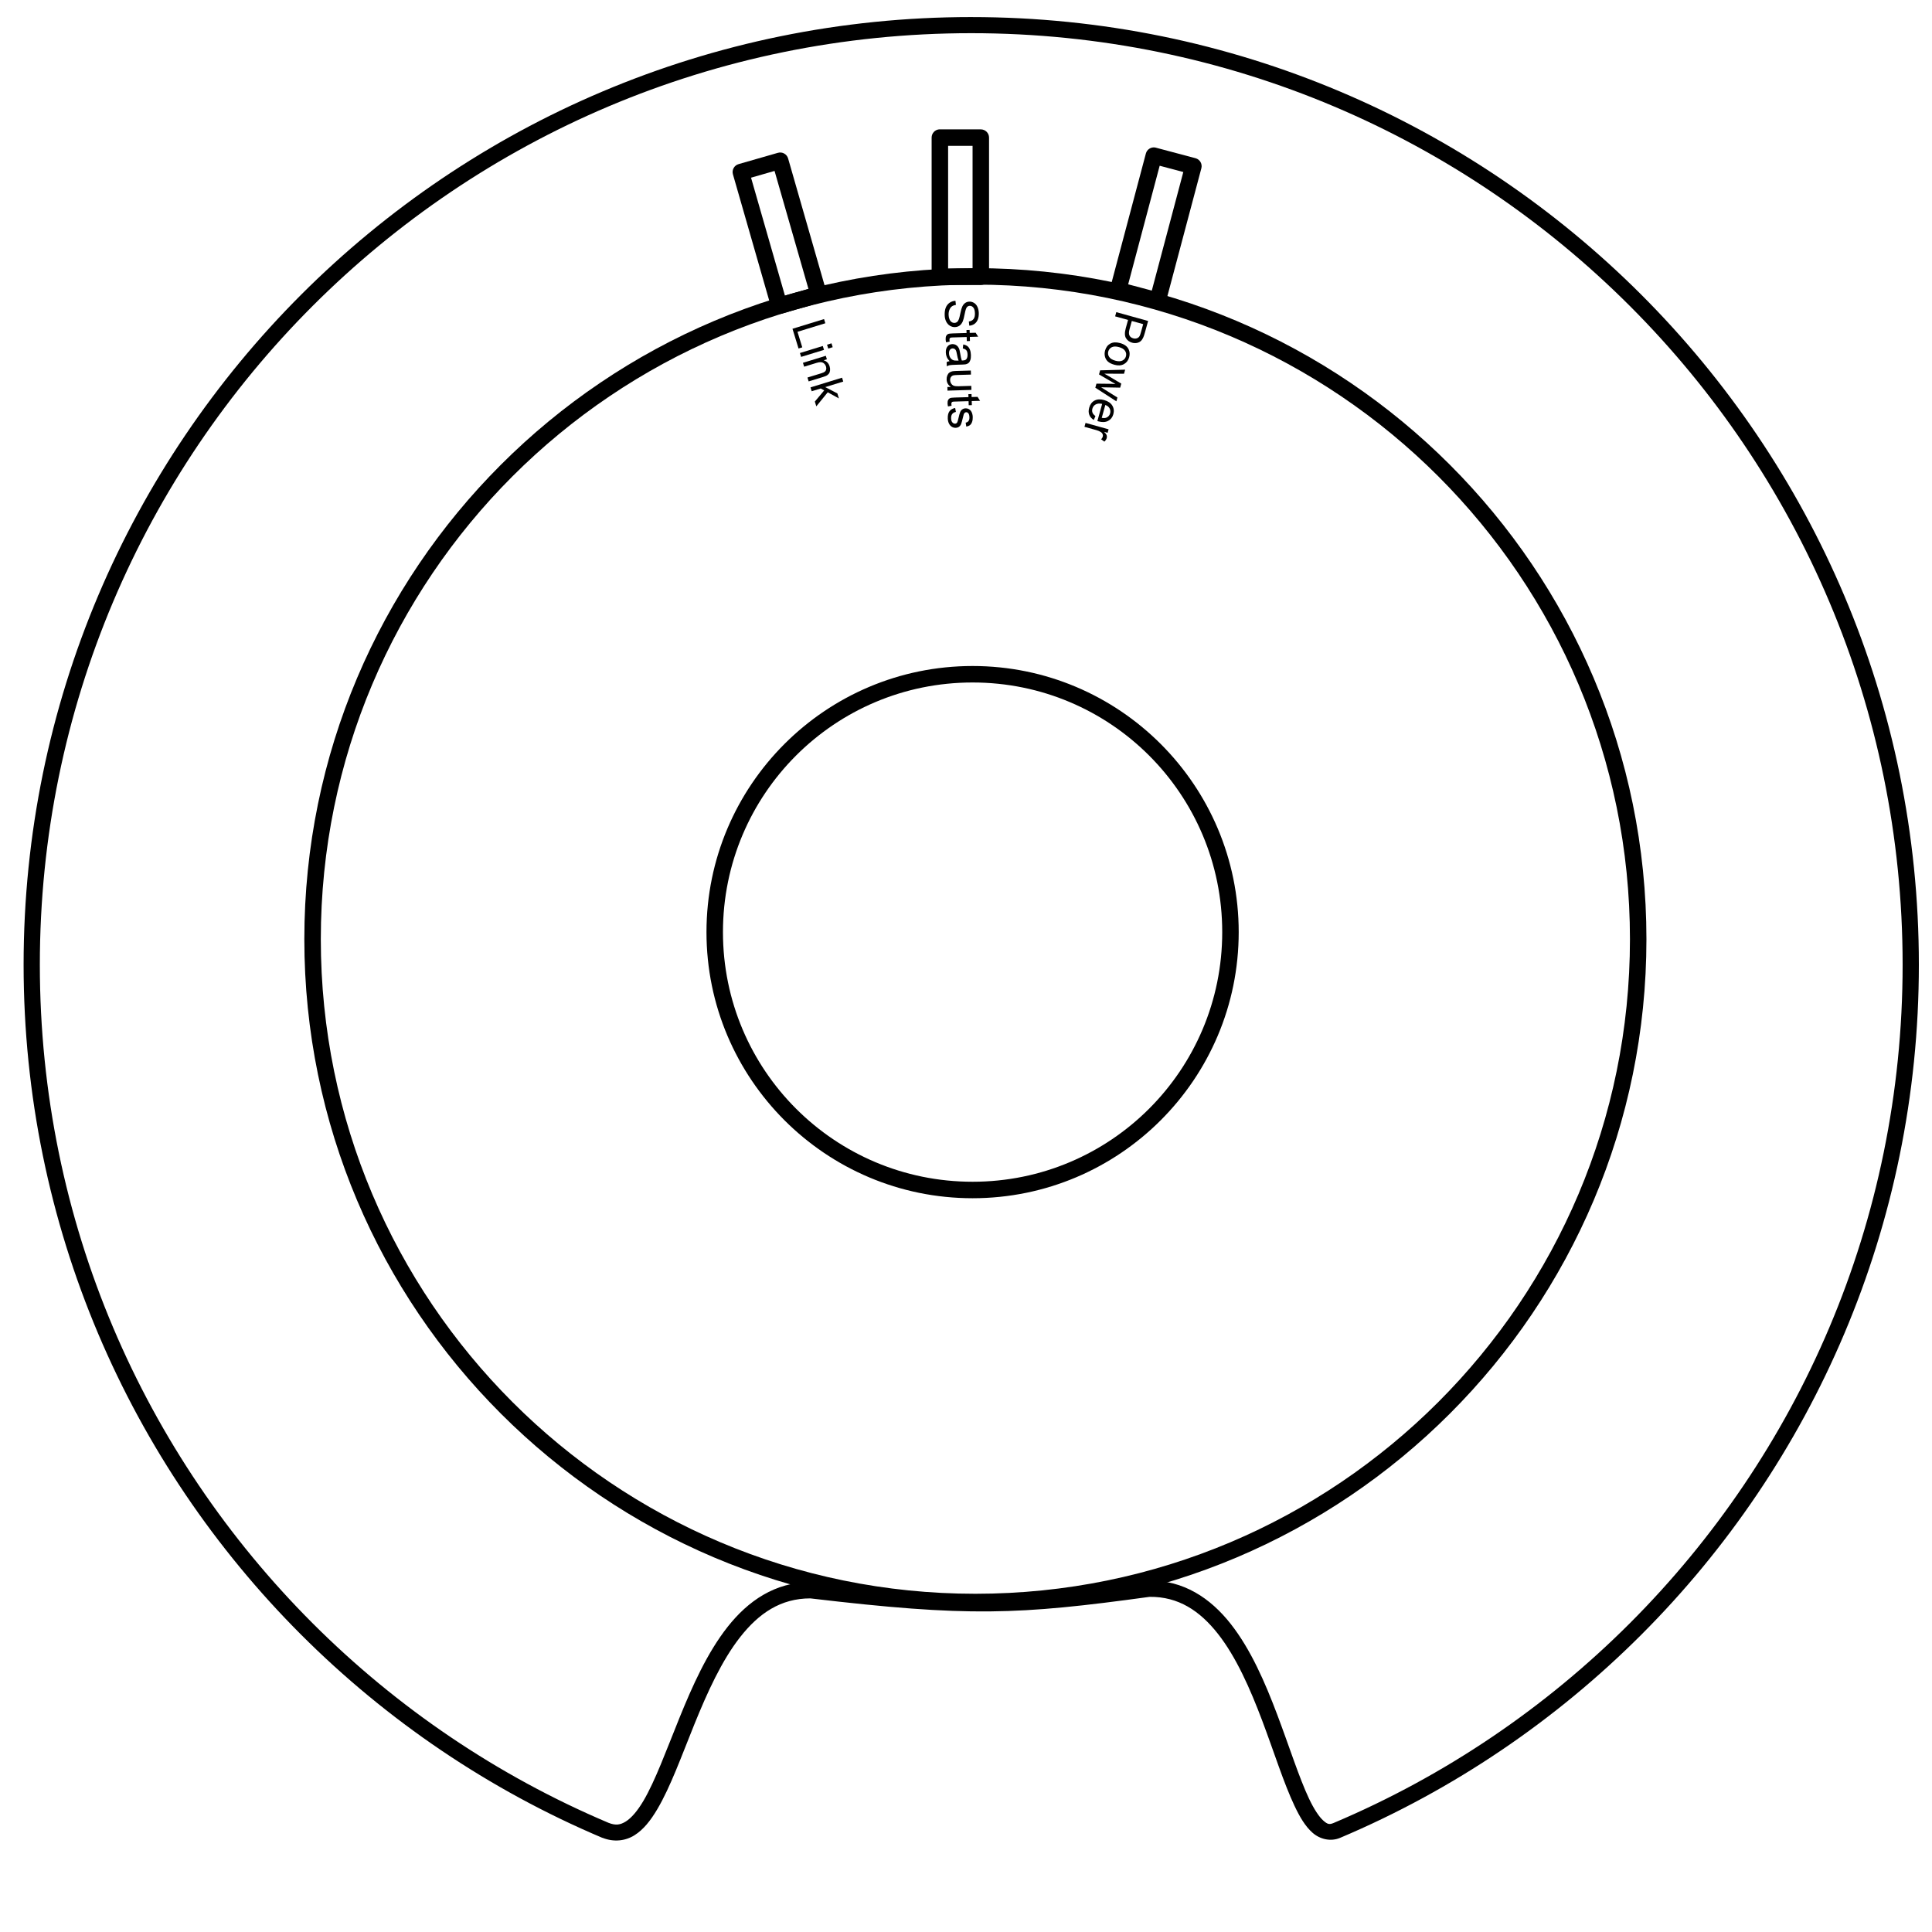
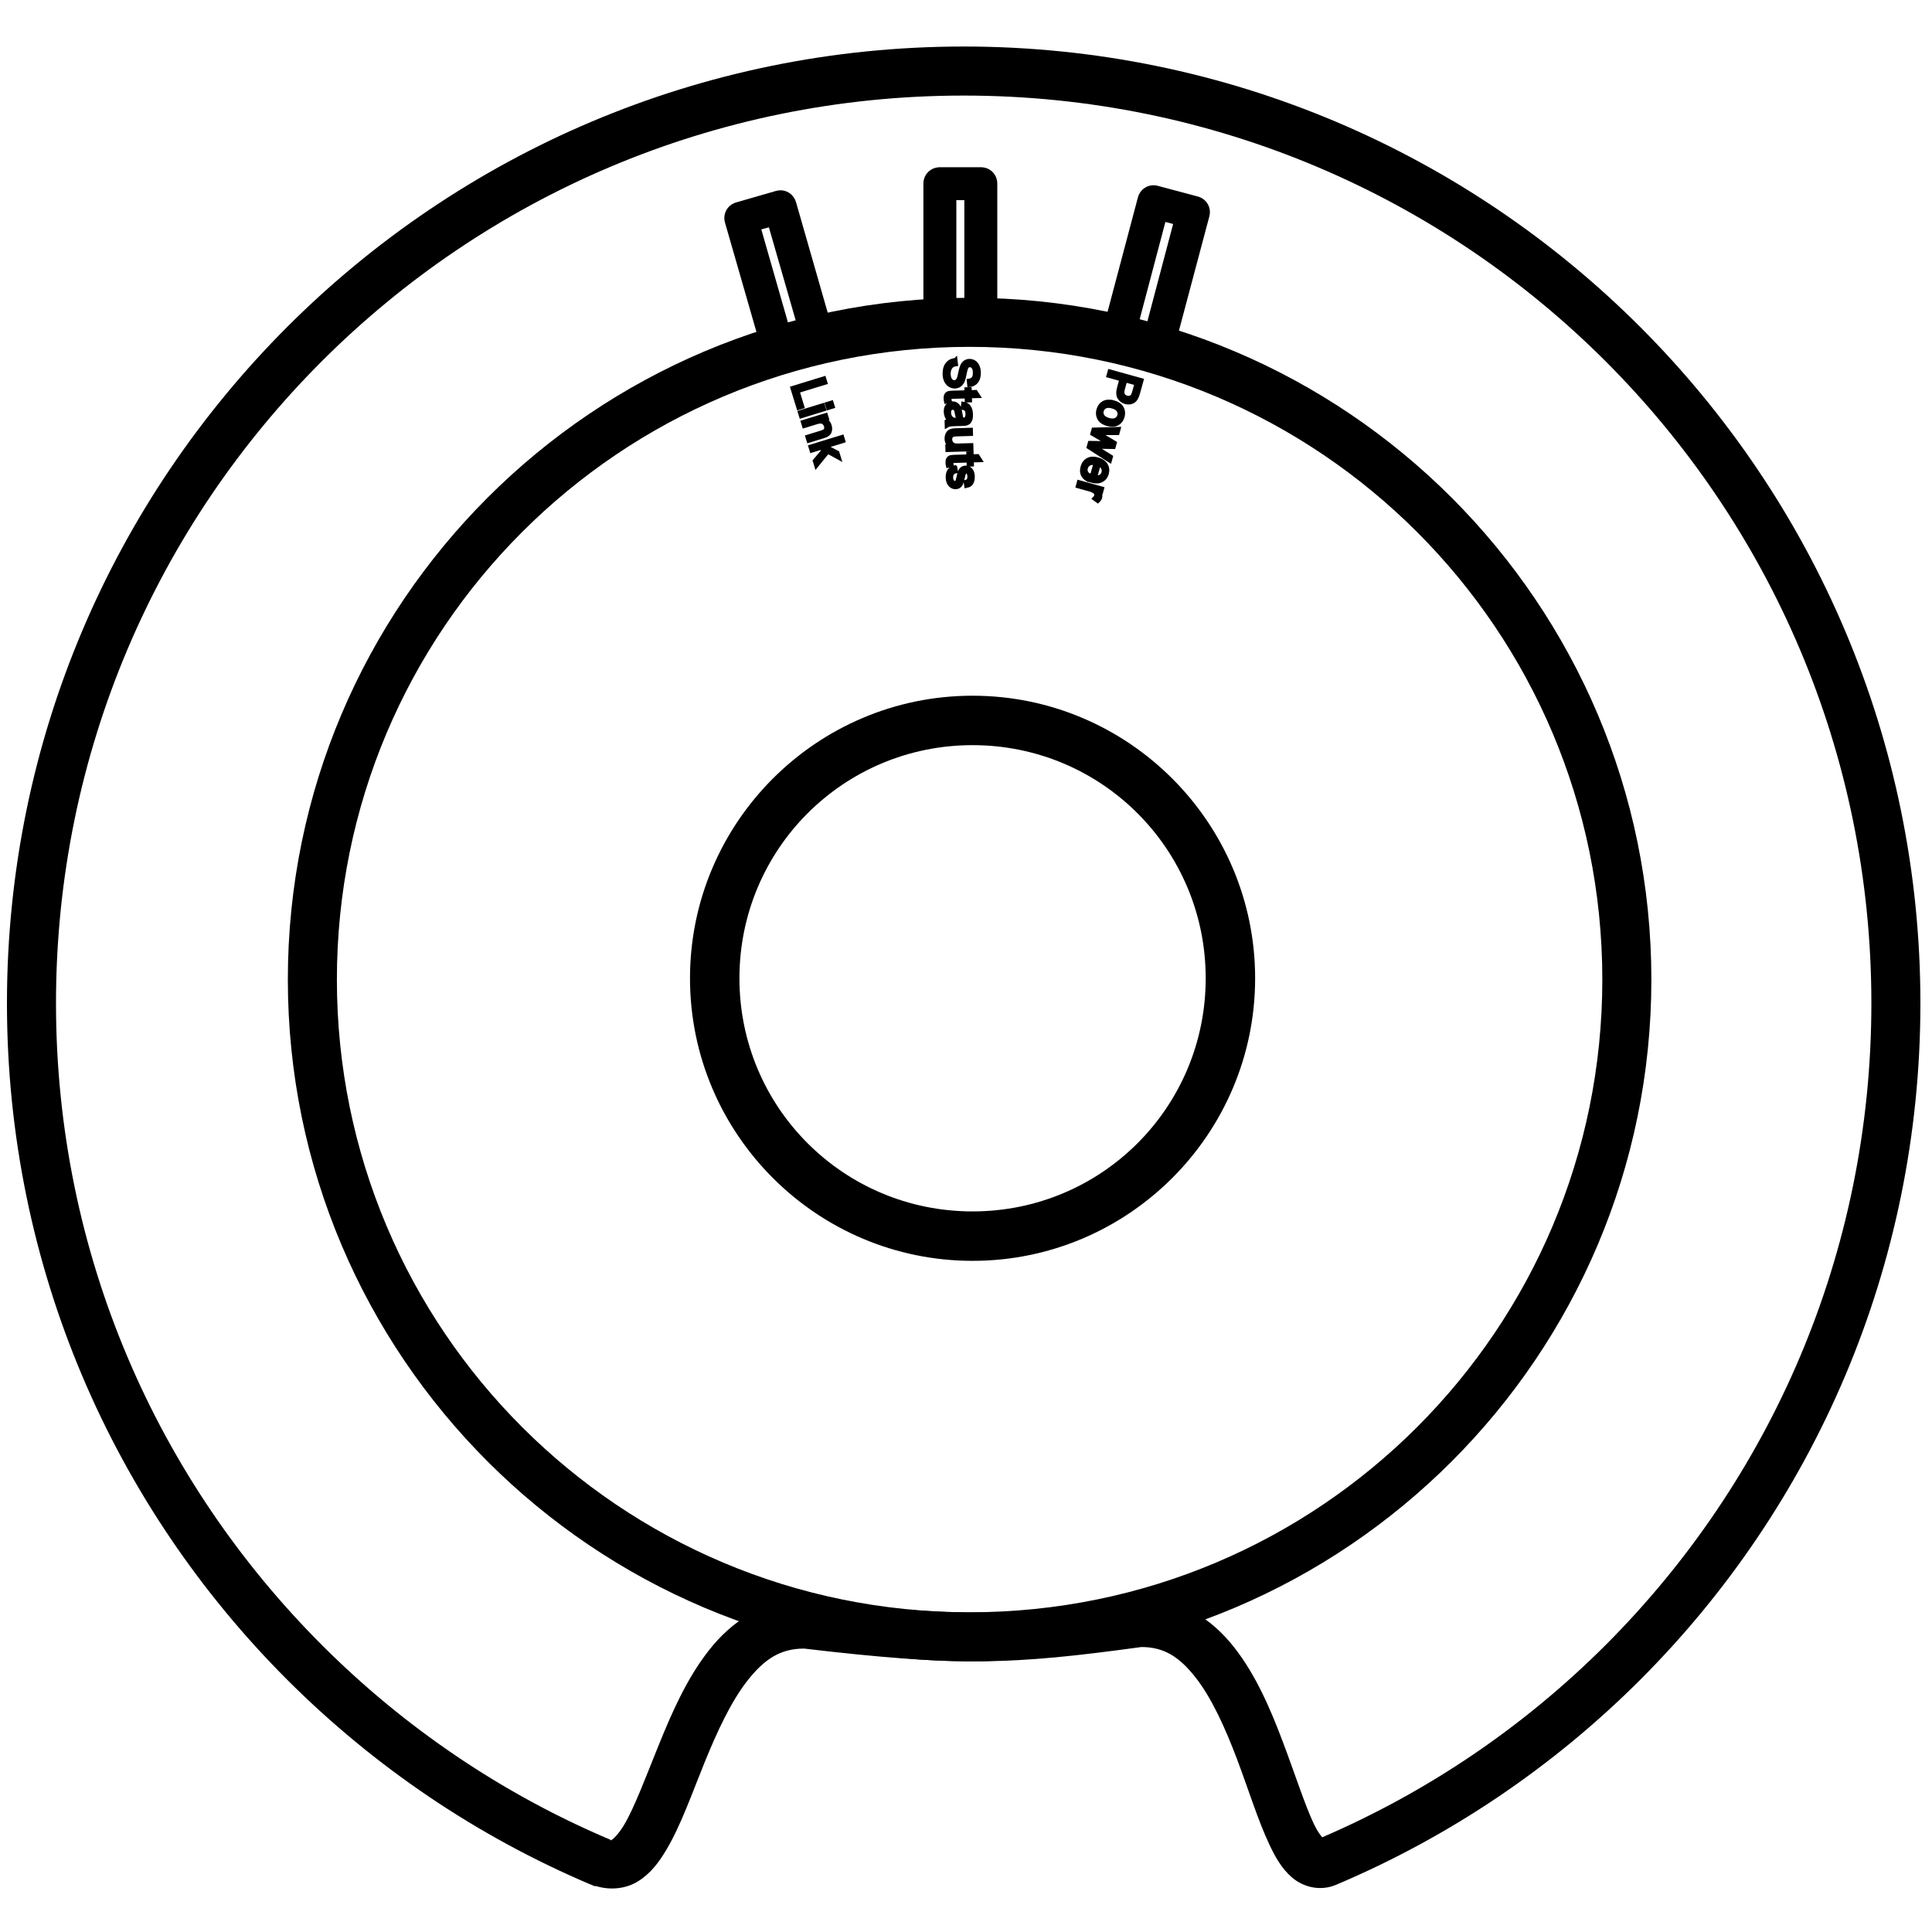
<svg xmlns="http://www.w3.org/2000/svg" version="1.0" width="469pt" height="469pt" viewBox="0 0 469 469" id="svg2">
  <defs id="defs12" />
-   <path style="font-size:medium;font-style:normal;font-variant:normal;font-weight:normal;font-stretch:normal;text-indent:0;text-align:start;text-decoration:none;line-height:normal;letter-spacing:normal;word-spacing:normal;text-transform:none;direction:ltr;block-progression:tb;writing-mode:lr-tb;text-anchor:start;baseline-shift:baseline;color:#000000;fill:#000000;fill-opacity:1;stroke:none;stroke-width:4.615;marker:none;visibility:visible;display:inline;overflow:visible;enable-background:accumulate;font-family:Sans;-inkscape-font-specification:Sans" d="M 235.77,4.141 C 108.745,4.141 5.73,107.156 5.73,234.181 c 0,31.756 6.439,62 18.08,89.524 11.641,27.523 28.475,52.307 49.289,73.121 20.814,20.814 45.598,37.674 73.121,49.315 l 0.027,0 0.027,0 c 2.714,1.075 5.504,0.771 7.722,-0.612 2.218,-1.384 3.963,-3.63 5.565,-6.337 3.205,-5.416 5.887,-12.928 9,-20.61 3.113,-7.682 6.639,-15.492 11.157,-21.223 4.518,-5.731 9.796,-9.346 16.989,-9.346 38.395,4.537 50.36,4.016 82.361,-0.373 6.987,-0.075 12.186,3.382 16.589,8.974 4.433,5.63 7.84,13.375 10.731,21.036 2.891,7.661 5.252,15.223 7.855,20.717 1.302,2.747 2.625,4.998 4.394,6.551 1.769,1.553 4.365,2.206 6.684,1.225 27.523,-11.641 52.307,-28.502 73.121,-49.315 20.814,-20.814 37.647,-45.598 49.289,-73.121 11.641,-27.523 18.08,-57.767 18.08,-89.524 0,-127.025 -103.015,-230.04 -230.04,-230.04 z m 0,3.914 c 124.9,0 226.099,101.226 226.099,226.126 0,31.225 -6.32,60.956 -17.761,88.006 -11.441,27.05 -28.003,51.409 -48.463,71.869 -20.46,20.46 -44.819,37.022 -71.869,48.463 -1.092,0.462 -1.511,0.335 -2.53,-0.559 -1.019,-0.894 -2.265,-2.774 -3.462,-5.299 -2.393,-5.05 -4.78,-12.602 -7.722,-20.397 -2.942,-7.795 -6.418,-15.854 -11.317,-22.075 -4.899,-6.221 -11.457,-10.639 -19.891,-10.491 l -0.107,0 -0.107,0 c -32.081,4.402 -43.178,4.959 -81.695,0.399 l -0.107,-0.027 -0.133,0 c -8.553,0 -15.109,4.562 -20.078,10.864 -4.969,6.302 -8.566,14.382 -11.716,22.155 -3.15,7.773 -5.864,15.254 -8.734,20.104 -1.435,2.425 -2.918,4.142 -4.26,4.979 -1.342,0.837 -2.46,1.012 -4.207,0.32 C 120.683,431.052 96.341,414.502 75.895,394.056 55.435,373.596 38.873,349.237 27.432,322.187 15.99,295.137 9.671,265.406 9.671,234.181 9.671,109.281 110.87,8.055 235.77,8.055 z" id="path3754" />
-   <path style="font-size:medium;font-style:normal;font-variant:normal;font-weight:normal;font-stretch:normal;text-indent:0;text-align:start;text-decoration:none;line-height:normal;letter-spacing:normal;word-spacing:normal;text-transform:none;direction:ltr;block-progression:tb;writing-mode:lr-tb;text-anchor:start;baseline-shift:baseline;color:#000000;fill:#000000;fill-opacity:1;stroke:none;stroke-width:5;marker:none;visibility:visible;display:inline;overflow:visible;enable-background:accumulate;font-family:Sans;-inkscape-font-specification:Sans" d="m 236.778,65.094 c -89.943,0 -162.9,72.957 -162.9,162.9 0,89.943 72.957,162.9 162.9,162.9 89.943,0 162.9,-72.957 162.9,-162.9 0,-89.943 -72.957,-162.9 -162.9,-162.9 z m 0,4 c 87.781,0 158.9,71.119 158.9,158.9 0,87.781 -71.119,158.9 -158.9,158.9 -87.781,0 -158.9,-71.119 -158.9,-158.9 0,-87.781 71.119,-158.9 158.9,-158.9 z" id="path3761" />
-   <path style="font-size:medium;font-style:normal;font-variant:normal;font-weight:normal;font-stretch:normal;text-indent:0;text-align:start;text-decoration:none;line-height:normal;letter-spacing:normal;word-spacing:normal;text-transform:none;direction:ltr;block-progression:tb;writing-mode:lr-tb;text-anchor:start;baseline-shift:baseline;color:#000000;fill:#000000;fill-opacity:1;stroke:none;stroke-width:5;marker:none;visibility:visible;display:inline;overflow:visible;enable-background:accumulate;font-family:Sans;-inkscape-font-specification:Sans" d="m 236.1,161.675 c -35.654,0 -64.6,28.946 -64.6,64.6 0,35.654 28.946,64.6 64.6,64.6 35.654,0 64.6,-28.946 64.6,-64.6 0,-35.654 -28.946,-64.6 -64.6,-64.6 z m 0,4 c 33.492,0 60.6,27.108 60.6,60.6 0,33.492 -27.108,60.6 -60.6,60.6 -33.492,0 -60.6,-27.108 -60.6,-60.6 0,-33.492 27.108,-60.6 60.6,-60.6 z" id="path3763" />
-   <path style="font-size:medium;font-style:normal;font-variant:normal;font-weight:normal;font-stretch:normal;text-indent:0;text-align:start;text-decoration:none;line-height:normal;letter-spacing:normal;word-spacing:normal;text-transform:none;direction:ltr;block-progression:tb;writing-mode:lr-tb;text-anchor:start;baseline-shift:baseline;color:#000000;fill:#000000;fill-opacity:1;stroke:none;stroke-width:4;marker:none;visibility:visible;display:inline;overflow:visible;enable-background:accumulate;font-family:Sans;-inkscape-font-specification:Sans" d="m 227.938,31.406 a 2,2 0 0 0 -1.781,2 l 0,33.781 a 2,2 0 0 0 2,2 l 9.938,0 a 2,2 0 0 0 2,-2 l 0,-33.781 a 2,2 0 0 0 -2,-2 l -9.938,0 a 2,2 0 0 0 -0.219,0 z m 2.219,4 5.938,0 0,29.781 -5.938,0 0,-29.781 z" id="rect3765" />
-   <path style="font-size:medium;font-style:normal;font-variant:normal;font-weight:normal;font-stretch:normal;text-indent:0;text-align:start;text-decoration:none;line-height:normal;letter-spacing:normal;word-spacing:normal;text-transform:none;direction:ltr;block-progression:tb;writing-mode:lr-tb;text-anchor:start;baseline-shift:baseline;color:#000000;fill:#000000;fill-opacity:1;stroke:none;stroke-width:4;marker:none;visibility:visible;display:inline;overflow:visible;enable-background:accumulate;font-family:Sans;-inkscape-font-specification:Sans" d="m 179.291,39.842 a 2,2 0 0 0 -1.37,2.475 l 9.33,32.467 a 2,2 0 0 0 2.475,1.37 l 9.551,-2.745 a 2,2 0 0 0 1.37,-2.475 l -9.33,-32.467 a 2,2 0 0 0 -2.475,-1.37 l -9.551,2.745 z m 3.027,3.292 5.707,-1.64 8.226,28.623 -5.707,1.64 -8.226,-28.623 z" id="rect3765-1" />
-   <path style="font-size:medium;font-style:normal;font-variant:normal;font-weight:normal;font-stretch:normal;text-indent:0;text-align:start;text-decoration:none;line-height:normal;letter-spacing:normal;word-spacing:normal;text-transform:none;direction:ltr;block-progression:tb;writing-mode:lr-tb;text-anchor:start;baseline-shift:baseline;color:#000000;fill:#000000;fill-opacity:1;stroke:none;stroke-width:4;marker:none;visibility:visible;display:inline;overflow:visible;enable-background:accumulate;font-family:Sans;-inkscape-font-specification:Sans" d="m 280.428,35.807 a 2,2 0 0 0 -2.265,1.467 l -8.675,32.648 a 2,2 0 0 0 1.419,2.447 l 9.604,2.552 a 2,2 0 0 0 2.447,-1.419 l 8.675,-32.648 a 2,2 0 0 0 -1.419,-2.447 l -9.604,-2.552 a 2,2 0 0 0 -0.181,-0.048 z m 1.087,4.428 5.738,1.525 -7.648,28.783 -5.738,-1.525 7.648,-28.783 z" id="rect3765-7" />
-   <g transform="matrix(-0.2675483,0.9635444,-0.9635444,-0.2675483,0,0)" style="font-size:11.2px;font-style:normal;font-variant:normal;font-weight:normal;font-stretch:normal;text-align:start;line-height:125%;letter-spacing:0px;word-spacing:0px;writing-mode:lr-tb;text-anchor:start;fill:#000000;fill-opacity:1;stroke:none;font-family:Arial;-inkscape-font-specification:Arial" id="text3013">
-     <path d="m 0.509,-281.379 0,-8.017 3.024,0 c 0.532,0 0.939,0.025 1.22,0.077 0.394,0.066 0.724,0.191 0.99,0.375 0.266,0.184 0.48,0.442 0.643,0.774 0.162,0.332 0.243,0.696 0.243,1.094 -7e-6,0.682 -0.217,1.259 -0.651,1.731 -0.434,0.472 -1.218,0.708 -2.352,0.708 l -2.056,0 0,3.259 z m 1.061,-4.205 2.073,0 c 0.685,0 1.172,-0.128 1.46,-0.383 0.288,-0.255 0.432,-0.614 0.432,-1.077 -5.9e-6,-0.335 -0.085,-0.623 -0.254,-0.861 -0.17,-0.239 -0.393,-0.396 -0.67,-0.473 -0.179,-0.047 -0.509,-0.071 -0.99,-0.071 l -2.051,0 z" style="" id="path3070" />
-     <path d="m 7.498,-284.283 c -4e-7,-1.076 0.299,-1.872 0.897,-2.39 0.499,-0.43 1.108,-0.645 1.827,-0.645 0.798,1e-5 1.451,0.262 1.958,0.785 0.507,0.523 0.76,1.246 0.76,2.168 -6e-6,0.747 -0.112,1.335 -0.336,1.764 -0.224,0.428 -0.551,0.761 -0.979,0.998 -0.428,0.237 -0.896,0.355 -1.403,0.355 -0.813,0 -1.47,-0.261 -1.971,-0.782 -0.501,-0.521 -0.752,-1.272 -0.752,-2.253 z m 1.012,0 c -1.4e-6,0.744 0.162,1.301 0.487,1.671 0.324,0.37 0.733,0.555 1.225,0.555 0.489,0 0.895,-0.186 1.22,-0.558 0.324,-0.372 0.487,-0.939 0.487,-1.701 -5e-6,-0.718 -0.163,-1.262 -0.489,-1.632 -0.326,-0.37 -0.732,-0.555 -1.217,-0.555 -0.492,0 -0.901,0.184 -1.225,0.552 -0.324,0.368 -0.487,0.924 -0.487,1.668 z" style="" id="path3072" />
-     <path d="m 15.171,-281.379 -1.777,-5.808 1.017,0 0.924,3.352 0.345,1.247 c 0.015,-0.062 0.115,-0.461 0.301,-1.198 l 0.924,-3.402 1.012,0 0.87,3.369 0.29,1.11 0.334,-1.121 0.995,-3.358 0.957,0 -1.816,5.808 -1.023,0 -0.924,-3.478 -0.224,-0.99 -1.176,4.468 z" style="" id="path3074" />
-     <path d="m 26.169,-283.249 1.017,0.126 c -0.16,0.594 -0.458,1.055 -0.891,1.384 -0.434,0.328 -0.988,0.492 -1.663,0.492 -0.849,0 -1.523,-0.262 -2.021,-0.785 -0.498,-0.523 -0.746,-1.257 -0.746,-2.201 -10e-7,-0.977 0.252,-1.735 0.755,-2.275 0.503,-0.54 1.156,-0.809 1.958,-0.809 0.777,1e-5 1.411,0.264 1.903,0.793 0.492,0.529 0.738,1.272 0.738,2.231 -6e-6,0.058 -0.002,0.146 -0.005,0.263 l -4.331,0 c 0.036,0.638 0.217,1.127 0.541,1.466 0.324,0.339 0.729,0.509 1.214,0.509 0.361,0 0.669,-0.095 0.924,-0.284 0.255,-0.19 0.458,-0.492 0.607,-0.908 z m -3.232,-1.591 3.243,0 c -0.044,-0.489 -0.168,-0.855 -0.372,-1.099 -0.314,-0.379 -0.72,-0.569 -1.22,-0.569 -0.452,0 -0.832,0.151 -1.14,0.454 -0.308,0.303 -0.479,0.707 -0.511,1.214 z" style="" id="path3076" />
-     <path d="m 28.416,-281.379 0,-5.808 0.886,0 0,0.88 c 0.226,-0.412 0.435,-0.684 0.626,-0.815 0.191,-0.131 0.402,-0.197 0.632,-0.197 0.332,1e-5 0.669,0.106 1.012,0.317 l -0.339,0.913 c -0.241,-0.142 -0.481,-0.213 -0.722,-0.213 -0.215,0 -0.408,0.065 -0.58,0.194 -0.171,0.129 -0.293,0.309 -0.366,0.539 -0.109,0.35 -0.164,0.733 -0.164,1.148 l 0,3.041 z" style="" id="path3078" />
+   <path style="font-size:medium;font-style:normal;font-variant:normal;font-weight:normal;font-stretch:normal;text-indent:0;text-align:start;text-decoration:none;line-height:normal;letter-spacing:normal;word-spacing:normal;text-transform:none;direction:ltr;block-progression:tb;writing-mode:lr-tb;text-anchor:start;baseline-shift:baseline;color:#000000;fill:#000000;fill-opacity:1;fill-rule:nonzero;stroke:none;stroke-width:8;marker:none;visibility:visible;display:inline;overflow:visible;enable-background:accumulate;font-family:Sans;-inkscape-font-specification:Sans" d="m 233.938,11.294 c -128.199,0 -232.25,104.051 -232.25,232.25 0,32.05 6.496,62.616 18.25,90.406 11.754,27.79 28.77,52.801 49.781,73.812 21.011,21.011 46.021,38.026 73.812,49.781 l 0.125,0.031 0.625,0.281 0.406,0 c 3.521,1.066 7.284,0.663 10.25,-1.188 3.051,-1.903 5.099,-4.709 6.844,-7.656 3.508,-5.927 6.139,-13.478 9.188,-21 3.049,-7.523 6.485,-14.969 10.5,-20.062 4.036,-5.12 7.897,-7.73 13.656,-7.75 0.024,0.003 0.039,-0.003 0.062,0 37.636,4.428 50.494,3.918 81.875,-0.375 5.52,-0.02 9.269,2.439 13.156,7.375 3.912,4.968 7.246,12.349 10.062,19.812 2.816,7.461 5.116,14.955 7.906,20.844 1.379,2.909 2.891,5.66 5.344,7.812 2.795,2.453 6.939,3.514 10.812,1.875 27.792,-11.755 52.833,-28.771 73.844,-49.781 21.012,-21.012 37.996,-46.023 49.75,-73.812 11.754,-27.79 18.25,-58.356 18.25,-90.406 0,-128.199 -104.051,-232.25 -232.25,-232.25 z m 0,11.906 c 121.767,0 220.344,98.576 220.344,220.344 0,30.442 -6.164,59.424 -17.312,85.781 -11.148,26.357 -27.277,50.09 -47.219,70.031 -19.622,19.622 -42.929,35.53 -68.781,46.656 -0.406,-0.51 -1.161,-1.412 -2.031,-3.25 -2.154,-4.547 -4.564,-12.074 -7.531,-19.938 -2.965,-7.856 -6.513,-16.2 -11.844,-22.969 -5.353,-6.798 -13.104,-12.085 -22.875,-11.938 l -0.062,0 -0.031,0 -0.125,0 -0.25,0 -0.281,0.031 c -31.713,4.352 -41.936,4.865 -79.906,0.375 l -0.125,0 -0.094,-0.031 -0.5,0 -0.125,0 c -9.909,0 -17.654,5.421 -23.062,12.281 -5.378,6.821 -9.026,15.168 -12.188,22.969 -3.161,7.799 -5.914,15.195 -8.406,19.406 -1.23,2.079 -2.535,3.362 -2.906,3.594 -0.621,0.387 0.008,0.341 -0.5,0.062 l 0,-0.031 c -0.03,-0.013 -0.064,-0.018 -0.094,-0.031 C 121.731,435.398 98.061,419.261 78.156,399.356 58.215,379.415 42.054,355.682 30.906,329.325 19.758,302.967 13.594,273.986 13.594,243.544 13.594,121.776 112.171,23.2 233.938,23.2 z" id="path3754" />
+   <path style="font-size:medium;font-style:normal;font-variant:normal;font-weight:normal;font-stretch:normal;text-indent:0;text-align:start;text-decoration:none;line-height:normal;letter-spacing:normal;word-spacing:normal;text-transform:none;direction:ltr;block-progression:tb;writing-mode:lr-tb;text-anchor:start;baseline-shift:baseline;color:#000000;fill:#000000;fill-opacity:1;fill-rule:nonzero;stroke:none;stroke-width:7.933;marker:none;visibility:visible;display:inline;overflow:visible;enable-background:accumulate;font-family:Sans;-inkscape-font-specification:Sans" d="m 235.375,72.294 c -91.33,0 -165.5,74.17 -165.5,165.5 0,91.33 74.17,165.5 165.5,165.5 91.33,0 165.5,-74.17 165.5,-165.5 0,-91.33 -74.17,-165.5 -165.5,-165.5 z m 0,11.906 c 84.899,0 153.594,68.694 153.594,153.594 0,84.899 -68.694,153.594 -153.594,153.594 -84.899,0 -153.594,-68.694 -153.594,-153.594 C 81.781,152.894 150.476,84.2 235.375,84.2 z" id="path3761" />
+   <path style="font-size:medium;font-style:normal;font-variant:normal;font-weight:normal;font-stretch:normal;text-indent:0;text-align:start;text-decoration:none;line-height:normal;letter-spacing:normal;word-spacing:normal;text-transform:none;direction:ltr;block-progression:tb;writing-mode:lr-tb;text-anchor:start;baseline-shift:baseline;color:#000000;fill:#000000;fill-opacity:1;fill-rule:nonzero;stroke:none;stroke-width:8;marker:none;visibility:visible;display:inline;overflow:visible;enable-background:accumulate;font-family:Sans;-inkscape-font-specification:Sans" d="m 236.094,168.887 c -37.819,0 -68.594,30.775 -68.594,68.594 0,37.819 30.775,68.594 68.594,68.594 37.819,0 68.594,-30.775 68.594,-68.594 0,-37.819 -30.775,-68.594 -68.594,-68.594 z m 0,12 c 31.334,0 56.594,25.26 56.594,56.594 0,31.334 -25.26,56.594 -56.594,56.594 -31.334,0 -56.594,-25.26 -56.594,-56.594 0,-31.334 25.26,-56.594 56.594,-56.594 z" id="path3763" />
+   <path style="font-size:medium;font-style:normal;font-variant:normal;font-weight:normal;font-stretch:normal;text-indent:0;text-align:start;text-decoration:none;line-height:normal;letter-spacing:normal;word-spacing:normal;text-transform:none;direction:ltr;block-progression:tb;writing-mode:lr-tb;text-anchor:start;baseline-shift:baseline;color:#000000;fill:#000000;fill-opacity:1;fill-rule:nonzero;stroke:none;stroke-width:4;marker:none;visibility:visible;display:inline;overflow:visible;enable-background:accumulate;font-family:Sans;-inkscape-font-specification:Sans" d="m 227.844,40.594 -0.062,0.031 -0.062,0 c -2.073,0.228 -3.559,1.888 -3.562,3.969 -2e-5,0.011 -6e-5,0.02 0,0.031 l 0,33.75 c 2.3e-4,2.26 1.74,4 4,4 l 9.938,0 c 2.26,-2.26e-4 4,-1.74 4,-4 l 0,-33.781 c -2.3e-4,-2.26 -1.74,-4 -4,-4 l -9.844,0 c -0.034,-0.002 -0.06,9.92e-4 -0.094,0 -0.112,-0.003 -0.2,-0.006 -0.312,0 z m 4.312,8 1.938,0 0,25.781 -1.938,0 0,-25.781 z" id="rect3765" />
+   <path style="font-size:medium;font-style:normal;font-variant:normal;font-weight:normal;font-stretch:normal;text-indent:0;text-align:start;text-decoration:none;line-height:normal;letter-spacing:normal;word-spacing:normal;text-transform:none;direction:ltr;block-progression:tb;writing-mode:lr-tb;text-anchor:start;baseline-shift:baseline;color:#000000;fill:#000000;fill-opacity:1;fill-rule:nonzero;stroke:none;stroke-width:4;marker:none;visibility:visible;display:inline;overflow:visible;enable-background:accumulate;font-family:Sans;-inkscape-font-specification:Sans" d="m 189.906,46.219 c -0.517,-0.058 -1.082,2.39e-4 -1.625,0.156 l -9.531,2.75 c -2.172,0.624 -3.374,2.765 -2.75,4.938 l 9.344,32.469 c 0.624,2.172 2.765,3.374 4.938,2.75 l 9.562,-2.75 c 2.172,-0.624 3.343,-2.765 2.719,-4.938 L 193.25,49.125 c -0.468,-1.629 -1.793,-2.733 -3.344,-2.906 z m -3.25,8.969 7.125,24.75 -1.875,0.531 -7.094,-24.781 z" id="rect3765-1" />
+   <path style="font-size:medium;font-style:normal;font-variant:normal;font-weight:normal;font-stretch:normal;text-indent:0;text-align:start;text-decoration:none;line-height:normal;letter-spacing:normal;word-spacing:normal;text-transform:none;direction:ltr;block-progression:tb;writing-mode:lr-tb;text-anchor:start;baseline-shift:baseline;color:#000000;fill:#000000;fill-opacity:1;fill-rule:nonzero;stroke:none;stroke-width:4;marker:none;visibility:visible;display:inline;overflow:visible;enable-background:accumulate;font-family:Sans;-inkscape-font-specification:Sans" d="m 280.75,45.031 c -2.089,-0.349 -3.996,0.888 -4.531,2.938 l -8.656,32.625 c -0.58,2.184 0.659,4.326 2.844,4.906 L 280,88.062 c 2.184,0.58 4.294,-0.659 4.875,-2.844 l 8.688,-32.656 c 0.58,-2.184 -0.659,-4.294 -2.844,-4.875 l -9.5,-2.531 c -0.03,-0.01 -0.063,-0.022 -0.094,-0.031 -0.089,-0.026 -0.19,-0.043 -0.281,-0.062 l -0.031,-0.031 -0.062,0 z m 2.156,8.844 1.875,0.5 -6.594,24.938 -1.875,-0.5 z" id="rect3765-7" />
+   <g transform="matrix(-0.2675483,0.9635444,-0.9635444,-0.2675483,-1.6,14.4)" style="font-size:11.2px;font-style:normal;font-variant:normal;font-weight:normal;font-stretch:normal;text-align:start;line-height:125%;letter-spacing:0px;word-spacing:0px;writing-mode:lr-tb;text-anchor:start;fill:#000000;fill-opacity:1;stroke:#000000;stroke-opacity:1;font-family:Arial;-inkscape-font-specification:Arial" id="text3013">
+     <path d="m 0.509,-281.379 0,-8.017 3.024,0 c 0.532,0 0.939,0.025 1.22,0.077 0.394,0.066 0.724,0.191 0.99,0.375 0.266,0.184 0.48,0.442 0.643,0.774 0.162,0.332 0.243,0.696 0.243,1.094 -7e-6,0.682 -0.217,1.259 -0.651,1.731 -0.434,0.472 -1.218,0.708 -2.352,0.708 l -2.056,0 0,3.259 z m 1.061,-4.205 2.073,0 c 0.685,0 1.172,-0.128 1.46,-0.383 0.288,-0.255 0.432,-0.614 0.432,-1.077 -5.9e-6,-0.335 -0.085,-0.623 -0.254,-0.861 -0.17,-0.239 -0.393,-0.396 -0.67,-0.473 -0.179,-0.047 -0.509,-0.071 -0.99,-0.071 l -2.051,0 z" style="stroke:#000000;stroke-opacity:1" id="path3070" />
+     <path d="m 7.498,-284.283 c -4e-7,-1.076 0.299,-1.872 0.897,-2.39 0.499,-0.43 1.108,-0.645 1.827,-0.645 0.798,1e-5 1.451,0.262 1.958,0.785 0.507,0.523 0.76,1.246 0.76,2.168 -6e-6,0.747 -0.112,1.335 -0.336,1.764 -0.224,0.428 -0.551,0.761 -0.979,0.998 -0.428,0.237 -0.896,0.355 -1.403,0.355 -0.813,0 -1.47,-0.261 -1.971,-0.782 -0.501,-0.521 -0.752,-1.272 -0.752,-2.253 z m 1.012,0 c -1.4e-6,0.744 0.162,1.301 0.487,1.671 0.324,0.37 0.733,0.555 1.225,0.555 0.489,0 0.895,-0.186 1.22,-0.558 0.324,-0.372 0.487,-0.939 0.487,-1.701 -5e-6,-0.718 -0.163,-1.262 -0.489,-1.632 -0.326,-0.37 -0.732,-0.555 -1.217,-0.555 -0.492,0 -0.901,0.184 -1.225,0.552 -0.324,0.368 -0.487,0.924 -0.487,1.668 z" style="stroke:#000000;stroke-opacity:1" id="path3072" />
+     <path d="m 15.171,-281.379 -1.777,-5.808 1.017,0 0.924,3.352 0.345,1.247 c 0.015,-0.062 0.115,-0.461 0.301,-1.198 l 0.924,-3.402 1.012,0 0.87,3.369 0.29,1.11 0.334,-1.121 0.995,-3.358 0.957,0 -1.816,5.808 -1.023,0 -0.924,-3.478 -0.224,-0.99 -1.176,4.468 z" style="stroke:#000000;stroke-opacity:1" id="path3074" />
+     <path d="m 26.169,-283.249 1.017,0.126 c -0.16,0.594 -0.458,1.055 -0.891,1.384 -0.434,0.328 -0.988,0.492 -1.663,0.492 -0.849,0 -1.523,-0.262 -2.021,-0.785 -0.498,-0.523 -0.746,-1.257 -0.746,-2.201 -10e-7,-0.977 0.252,-1.735 0.755,-2.275 0.503,-0.54 1.156,-0.809 1.958,-0.809 0.777,1e-5 1.411,0.264 1.903,0.793 0.492,0.529 0.738,1.272 0.738,2.231 -6e-6,0.058 -0.002,0.146 -0.005,0.263 l -4.331,0 c 0.036,0.638 0.217,1.127 0.541,1.466 0.324,0.339 0.729,0.509 1.214,0.509 0.361,0 0.669,-0.095 0.924,-0.284 0.255,-0.19 0.458,-0.492 0.607,-0.908 z m -3.232,-1.591 3.243,0 c -0.044,-0.489 -0.168,-0.855 -0.372,-1.099 -0.314,-0.379 -0.72,-0.569 -1.22,-0.569 -0.452,0 -0.832,0.151 -1.14,0.454 -0.308,0.303 -0.479,0.707 -0.511,1.214 z" style="stroke:#000000;stroke-opacity:1" id="path3076" />
+     <path d="m 28.416,-281.379 0,-5.808 0.886,0 0,0.88 c 0.226,-0.412 0.435,-0.684 0.626,-0.815 0.191,-0.131 0.402,-0.197 0.632,-0.197 0.332,1e-5 0.669,0.106 1.012,0.317 l -0.339,0.913 c -0.241,-0.142 -0.481,-0.213 -0.722,-0.213 -0.215,0 -0.408,0.065 -0.58,0.194 -0.171,0.129 -0.293,0.309 -0.366,0.539 -0.109,0.35 -0.164,0.733 -0.164,1.148 l 0,3.041 z" style="stroke:#000000;stroke-opacity:1" id="path3078" />
  </g>
-   <g transform="matrix(0.02968349,0.9995593,-0.9995593,0.02968349,0,0)" style="font-size:11.2px;font-style:normal;font-variant:normal;font-weight:normal;font-stretch:normal;text-align:start;line-height:125%;letter-spacing:0px;word-spacing:0px;writing-mode:lr-tb;text-anchor:start;fill:#000000;fill-opacity:1;stroke:none;font-family:Arial;-inkscape-font-specification:Arial" id="text3013-1">
-     <path d="m 79.869,-229.667 1.001,-0.087 c 0.047,0.401 0.158,0.73 0.331,0.987 0.173,0.257 0.442,0.465 0.807,0.623 0.365,0.159 0.775,0.238 1.23,0.238 0.405,0 0.762,-0.06 1.072,-0.18 0.31,-0.12 0.54,-0.285 0.692,-0.495 0.151,-0.21 0.227,-0.438 0.227,-0.686 -6e-6,-0.252 -0.073,-0.471 -0.219,-0.659 -0.146,-0.188 -0.386,-0.345 -0.722,-0.473 -0.215,-0.084 -0.691,-0.214 -1.427,-0.391 -0.736,-0.177 -1.252,-0.344 -1.548,-0.5 -0.383,-0.201 -0.668,-0.449 -0.856,-0.746 -0.188,-0.297 -0.282,-0.63 -0.282,-0.998 -1e-6,-0.405 0.115,-0.783 0.345,-1.135 0.23,-0.352 0.565,-0.619 1.006,-0.801 0.441,-0.182 0.932,-0.273 1.471,-0.273 0.594,0 1.118,0.096 1.572,0.287 0.454,0.191 0.803,0.473 1.047,0.845 0.244,0.372 0.376,0.793 0.394,1.263 l -1.017,0.077 c -0.055,-0.507 -0.24,-0.89 -0.555,-1.148 -0.315,-0.259 -0.781,-0.388 -1.397,-0.388 -0.642,1e-5 -1.109,0.118 -1.403,0.353 -0.293,0.235 -0.44,0.519 -0.44,0.85 -2e-6,0.288 0.104,0.525 0.312,0.711 0.204,0.186 0.737,0.376 1.6,0.571 0.862,0.195 1.454,0.365 1.775,0.511 0.467,0.215 0.811,0.488 1.034,0.818 0.222,0.33 0.334,0.71 0.334,1.14 -7e-6,0.427 -0.122,0.829 -0.366,1.206 -0.244,0.377 -0.595,0.671 -1.053,0.88 -0.458,0.21 -0.973,0.314 -1.545,0.314 -0.726,0 -1.333,-0.106 -1.824,-0.317 -0.49,-0.211 -0.875,-0.53 -1.154,-0.954 -0.279,-0.425 -0.426,-0.905 -0.44,-1.441 z" style="" id="path3057" />
-     <path d="m 89.735,-227.971 0.142,0.87 c -0.277,0.058 -0.525,0.087 -0.744,0.087 -0.357,0 -0.634,-0.057 -0.831,-0.17 -0.197,-0.113 -0.335,-0.262 -0.416,-0.446 -0.08,-0.184 -0.12,-0.571 -0.12,-1.162 l 0,-3.341 -0.722,0 0,-0.766 0.722,0 0,-1.438 0.979,-0.591 0,2.029 0.99,0 0,0.766 -0.99,0 0,3.396 c -2e-6,0.281 0.017,0.461 0.052,0.541 0.035,0.08 0.091,0.144 0.17,0.191 0.078,0.047 0.19,0.071 0.336,0.071 0.109,1e-5 0.253,-0.013 0.432,-0.038 z" style="" id="path3059" />
-     <path d="m 94.482,-227.807 c -0.365,0.31 -0.715,0.529 -1.053,0.656 -0.337,0.128 -0.699,0.191 -1.086,0.191 -0.638,0 -1.128,-0.156 -1.471,-0.468 -0.343,-0.312 -0.514,-0.71 -0.514,-1.195 -10e-7,-0.284 0.065,-0.544 0.194,-0.779 0.129,-0.235 0.299,-0.424 0.509,-0.566 0.21,-0.142 0.446,-0.25 0.708,-0.323 0.193,-0.051 0.485,-0.1 0.875,-0.148 0.795,-0.095 1.38,-0.208 1.755,-0.339 0.004,-0.135 0.005,-0.221 0.005,-0.257 -5e-6,-0.401 -0.093,-0.684 -0.279,-0.848 -0.252,-0.222 -0.625,-0.334 -1.121,-0.334 -0.463,1e-5 -0.805,0.081 -1.025,0.243 -0.221,0.162 -0.384,0.449 -0.489,0.861 l -0.963,-0.131 c 0.087,-0.412 0.232,-0.745 0.432,-0.998 0.201,-0.253 0.49,-0.448 0.87,-0.585 0.379,-0.137 0.818,-0.205 1.318,-0.205 0.496,10e-6 0.899,0.058 1.209,0.175 0.31,0.117 0.538,0.263 0.684,0.44 0.146,0.177 0.248,0.4 0.306,0.67 0.033,0.168 0.049,0.47 0.049,0.908 l 0,1.312 c -5e-6,0.915 0.021,1.494 0.063,1.736 0.042,0.242 0.125,0.475 0.249,0.697 l -1.028,0 c -0.102,-0.204 -0.168,-0.443 -0.197,-0.716 z m -0.082,-2.198 c -0.357,0.146 -0.893,0.27 -1.608,0.372 -0.405,0.058 -0.691,0.124 -0.859,0.197 -0.168,0.073 -0.297,0.18 -0.388,0.32 -0.091,0.14 -0.137,0.296 -0.137,0.468 -2e-6,0.263 0.099,0.481 0.298,0.656 0.199,0.175 0.489,0.263 0.872,0.263 0.379,0 0.716,-0.083 1.012,-0.249 0.295,-0.166 0.512,-0.393 0.651,-0.681 0.106,-0.222 0.159,-0.551 0.159,-0.984 z" style="" id="path3061" />
-     <path d="m 100.733,-227.091 0,-0.853 c -0.452,0.656 -1.066,0.984 -1.843,0.984 -0.343,0 -0.663,-0.066 -0.96,-0.197 -0.297,-0.131 -0.518,-0.296 -0.662,-0.495 -0.144,-0.199 -0.245,-0.442 -0.304,-0.73 -0.04,-0.193 -0.06,-0.499 -0.06,-0.919 l 0,-3.598 0.984,0 0,3.221 c -2e-6,0.514 0.02,0.86 0.06,1.039 0.062,0.259 0.193,0.462 0.394,0.61 0.201,0.148 0.448,0.221 0.744,0.221 0.295,0 0.572,-0.076 0.831,-0.227 0.259,-0.151 0.442,-0.357 0.55,-0.618 0.108,-0.261 0.161,-0.639 0.161,-1.135 l 0,-3.112 0.984,0 0,5.808 z" style="" id="path3063" />
-     <path d="m 105.31,-227.971 0.142,0.87 c -0.277,0.058 -0.525,0.087 -0.744,0.087 -0.357,0 -0.634,-0.057 -0.831,-0.17 -0.197,-0.113 -0.335,-0.262 -0.416,-0.446 -0.08,-0.184 -0.12,-0.571 -0.12,-1.162 l 0,-3.341 -0.722,0 0,-0.766 0.722,0 0,-1.438 0.979,-0.591 0,2.029 0.99,0 0,0.766 -0.99,0 0,3.396 c 0,0.281 0.017,0.461 0.052,0.541 0.035,0.08 0.091,0.144 0.17,0.191 0.078,0.047 0.19,0.071 0.336,0.071 0.109,1e-5 0.253,-0.013 0.432,-0.038 z" style="" id="path3065" />
-     <path d="m 105.873,-228.825 0.973,-0.153 c 0.055,0.39 0.207,0.689 0.457,0.897 0.25,0.208 0.599,0.312 1.047,0.312 0.452,0 0.787,-0.092 1.006,-0.276 0.219,-0.184 0.328,-0.4 0.328,-0.648 -1e-5,-0.222 -0.097,-0.397 -0.29,-0.525 -0.135,-0.087 -0.47,-0.199 -1.006,-0.334 -0.722,-0.182 -1.222,-0.34 -1.501,-0.473 -0.279,-0.133 -0.49,-0.317 -0.634,-0.552 -0.144,-0.235 -0.216,-0.495 -0.216,-0.779 0,-0.259 0.059,-0.499 0.178,-0.719 0.118,-0.221 0.28,-0.404 0.484,-0.55 0.153,-0.113 0.362,-0.209 0.626,-0.287 0.264,-0.078 0.548,-0.118 0.85,-0.118 0.456,10e-6 0.856,0.066 1.2,0.197 0.345,0.131 0.599,0.309 0.763,0.533 0.164,0.224 0.277,0.524 0.339,0.9 l -0.963,0.131 c -0.044,-0.299 -0.17,-0.532 -0.38,-0.7 -0.21,-0.168 -0.506,-0.252 -0.889,-0.252 -0.452,10e-6 -0.775,0.075 -0.968,0.224 -0.193,0.149 -0.29,0.324 -0.29,0.525 0,0.128 0.04,0.242 0.12,0.345 0.08,0.106 0.206,0.193 0.377,0.263 0.098,0.036 0.388,0.12 0.87,0.252 0.696,0.186 1.182,0.338 1.457,0.457 0.275,0.118 0.491,0.291 0.648,0.517 0.157,0.226 0.235,0.507 0.235,0.842 0,0.328 -0.096,0.637 -0.287,0.927 -0.191,0.29 -0.468,0.514 -0.829,0.673 -0.361,0.159 -0.769,0.238 -1.225,0.238 -0.755,0 -1.33,-0.157 -1.725,-0.47 -0.396,-0.314 -0.648,-0.778 -0.757,-1.395 z" style="" id="path3067" />
+   <g transform="matrix(0.02968349,0.9995593,-0.9995593,0.02968349,0,14.4)" style="font-size:11.2px;font-style:normal;font-variant:normal;font-weight:normal;font-stretch:normal;text-align:start;line-height:125%;letter-spacing:0px;word-spacing:0px;writing-mode:lr-tb;text-anchor:start;fill:#000000;fill-opacity:1;stroke:#000000;stroke-opacity:1;font-family:Arial;-inkscape-font-specification:Arial" id="text3013-1">
+     <path d="m 79.869,-229.667 1.001,-0.087 c 0.047,0.401 0.158,0.73 0.331,0.987 0.173,0.257 0.442,0.465 0.807,0.623 0.365,0.159 0.775,0.238 1.23,0.238 0.405,0 0.762,-0.06 1.072,-0.18 0.31,-0.12 0.54,-0.285 0.692,-0.495 0.151,-0.21 0.227,-0.438 0.227,-0.686 -6e-6,-0.252 -0.073,-0.471 -0.219,-0.659 -0.146,-0.188 -0.386,-0.345 -0.722,-0.473 -0.215,-0.084 -0.691,-0.214 -1.427,-0.391 -0.736,-0.177 -1.252,-0.344 -1.548,-0.5 -0.383,-0.201 -0.668,-0.449 -0.856,-0.746 -0.188,-0.297 -0.282,-0.63 -0.282,-0.998 -1e-6,-0.405 0.115,-0.783 0.345,-1.135 0.23,-0.352 0.565,-0.619 1.006,-0.801 0.441,-0.182 0.932,-0.273 1.471,-0.273 0.594,0 1.118,0.096 1.572,0.287 0.454,0.191 0.803,0.473 1.047,0.845 0.244,0.372 0.376,0.793 0.394,1.263 l -1.017,0.077 c -0.055,-0.507 -0.24,-0.89 -0.555,-1.148 -0.315,-0.259 -0.781,-0.388 -1.397,-0.388 -0.642,1e-5 -1.109,0.118 -1.403,0.353 -0.293,0.235 -0.44,0.519 -0.44,0.85 -2e-6,0.288 0.104,0.525 0.312,0.711 0.204,0.186 0.737,0.376 1.6,0.571 0.862,0.195 1.454,0.365 1.775,0.511 0.467,0.215 0.811,0.488 1.034,0.818 0.222,0.33 0.334,0.71 0.334,1.14 -7e-6,0.427 -0.122,0.829 -0.366,1.206 -0.244,0.377 -0.595,0.671 -1.053,0.88 -0.458,0.21 -0.973,0.314 -1.545,0.314 -0.726,0 -1.333,-0.106 -1.824,-0.317 -0.49,-0.211 -0.875,-0.53 -1.154,-0.954 -0.279,-0.425 -0.426,-0.905 -0.44,-1.441 z" style="stroke:#000000;stroke-opacity:1" id="path3057" />
+     <path d="m 89.735,-227.971 0.142,0.87 c -0.277,0.058 -0.525,0.087 -0.744,0.087 -0.357,0 -0.634,-0.057 -0.831,-0.17 -0.197,-0.113 -0.335,-0.262 -0.416,-0.446 -0.08,-0.184 -0.12,-0.571 -0.12,-1.162 l 0,-3.341 -0.722,0 0,-0.766 0.722,0 0,-1.438 0.979,-0.591 0,2.029 0.99,0 0,0.766 -0.99,0 0,3.396 c -2e-6,0.281 0.017,0.461 0.052,0.541 0.035,0.08 0.091,0.144 0.17,0.191 0.078,0.047 0.19,0.071 0.336,0.071 0.109,1e-5 0.253,-0.013 0.432,-0.038 z" style="stroke:#000000;stroke-opacity:1" id="path3059" />
+     <path d="m 94.482,-227.807 c -0.365,0.31 -0.715,0.529 -1.053,0.656 -0.337,0.128 -0.699,0.191 -1.086,0.191 -0.638,0 -1.128,-0.156 -1.471,-0.468 -0.343,-0.312 -0.514,-0.71 -0.514,-1.195 -10e-7,-0.284 0.065,-0.544 0.194,-0.779 0.129,-0.235 0.299,-0.424 0.509,-0.566 0.21,-0.142 0.446,-0.25 0.708,-0.323 0.193,-0.051 0.485,-0.1 0.875,-0.148 0.795,-0.095 1.38,-0.208 1.755,-0.339 0.004,-0.135 0.005,-0.221 0.005,-0.257 -5e-6,-0.401 -0.093,-0.684 -0.279,-0.848 -0.252,-0.222 -0.625,-0.334 -1.121,-0.334 -0.463,1e-5 -0.805,0.081 -1.025,0.243 -0.221,0.162 -0.384,0.449 -0.489,0.861 l -0.963,-0.131 c 0.087,-0.412 0.232,-0.745 0.432,-0.998 0.201,-0.253 0.49,-0.448 0.87,-0.585 0.379,-0.137 0.818,-0.205 1.318,-0.205 0.496,10e-6 0.899,0.058 1.209,0.175 0.31,0.117 0.538,0.263 0.684,0.44 0.146,0.177 0.248,0.4 0.306,0.67 0.033,0.168 0.049,0.47 0.049,0.908 l 0,1.312 c -5e-6,0.915 0.021,1.494 0.063,1.736 0.042,0.242 0.125,0.475 0.249,0.697 l -1.028,0 c -0.102,-0.204 -0.168,-0.443 -0.197,-0.716 z m -0.082,-2.198 c -0.357,0.146 -0.893,0.27 -1.608,0.372 -0.405,0.058 -0.691,0.124 -0.859,0.197 -0.168,0.073 -0.297,0.18 -0.388,0.32 -0.091,0.14 -0.137,0.296 -0.137,0.468 -2e-6,0.263 0.099,0.481 0.298,0.656 0.199,0.175 0.489,0.263 0.872,0.263 0.379,0 0.716,-0.083 1.012,-0.249 0.295,-0.166 0.512,-0.393 0.651,-0.681 0.106,-0.222 0.159,-0.551 0.159,-0.984 z" style="stroke:#000000;stroke-opacity:1" id="path3061" />
+     <path d="m 100.733,-227.091 0,-0.853 c -0.452,0.656 -1.066,0.984 -1.843,0.984 -0.343,0 -0.663,-0.066 -0.96,-0.197 -0.297,-0.131 -0.518,-0.296 -0.662,-0.495 -0.144,-0.199 -0.245,-0.442 -0.304,-0.73 -0.04,-0.193 -0.06,-0.499 -0.06,-0.919 l 0,-3.598 0.984,0 0,3.221 c -2e-6,0.514 0.02,0.86 0.06,1.039 0.062,0.259 0.193,0.462 0.394,0.61 0.201,0.148 0.448,0.221 0.744,0.221 0.295,0 0.572,-0.076 0.831,-0.227 0.259,-0.151 0.442,-0.357 0.55,-0.618 0.108,-0.261 0.161,-0.639 0.161,-1.135 l 0,-3.112 0.984,0 0,5.808 z" style="stroke:#000000;stroke-opacity:1" id="path3063" />
+     <path d="m 105.31,-227.971 0.142,0.87 c -0.277,0.058 -0.525,0.087 -0.744,0.087 -0.357,0 -0.634,-0.057 -0.831,-0.17 -0.197,-0.113 -0.335,-0.262 -0.416,-0.446 -0.08,-0.184 -0.12,-0.571 -0.12,-1.162 l 0,-3.341 -0.722,0 0,-0.766 0.722,0 0,-1.438 0.979,-0.591 0,2.029 0.99,0 0,0.766 -0.99,0 0,3.396 c 0,0.281 0.017,0.461 0.052,0.541 0.035,0.08 0.091,0.144 0.17,0.191 0.078,0.047 0.19,0.071 0.336,0.071 0.109,1e-5 0.253,-0.013 0.432,-0.038 z" style="stroke:#000000;stroke-opacity:1" id="path3065" />
+     <path d="m 105.873,-228.825 0.973,-0.153 c 0.055,0.39 0.207,0.689 0.457,0.897 0.25,0.208 0.599,0.312 1.047,0.312 0.452,0 0.787,-0.092 1.006,-0.276 0.219,-0.184 0.328,-0.4 0.328,-0.648 -1e-5,-0.222 -0.097,-0.397 -0.29,-0.525 -0.135,-0.087 -0.47,-0.199 -1.006,-0.334 -0.722,-0.182 -1.222,-0.34 -1.501,-0.473 -0.279,-0.133 -0.49,-0.317 -0.634,-0.552 -0.144,-0.235 -0.216,-0.495 -0.216,-0.779 0,-0.259 0.059,-0.499 0.178,-0.719 0.118,-0.221 0.28,-0.404 0.484,-0.55 0.153,-0.113 0.362,-0.209 0.626,-0.287 0.264,-0.078 0.548,-0.118 0.85,-0.118 0.456,10e-6 0.856,0.066 1.2,0.197 0.345,0.131 0.599,0.309 0.763,0.533 0.164,0.224 0.277,0.524 0.339,0.9 l -0.963,0.131 c -0.044,-0.299 -0.17,-0.532 -0.38,-0.7 -0.21,-0.168 -0.506,-0.252 -0.889,-0.252 -0.452,10e-6 -0.775,0.075 -0.968,0.224 -0.193,0.149 -0.29,0.324 -0.29,0.525 0,0.128 0.04,0.242 0.12,0.345 0.08,0.106 0.206,0.193 0.377,0.263 0.098,0.036 0.388,0.12 0.87,0.252 0.696,0.186 1.182,0.338 1.457,0.457 0.275,0.118 0.491,0.291 0.648,0.517 0.157,0.226 0.235,0.507 0.235,0.842 0,0.328 -0.096,0.637 -0.287,0.927 -0.191,0.29 -0.468,0.514 -0.829,0.673 -0.361,0.159 -0.769,0.238 -1.225,0.238 -0.755,0 -1.33,-0.157 -1.725,-0.47 -0.396,-0.314 -0.648,-0.778 -0.757,-1.395 z" style="stroke:#000000;stroke-opacity:1" id="path3067" />
  </g>
-   <g transform="matrix(0.2936892,0.955901,-0.955901,0.2936892,0,0)" style="font-size:11.2px;font-style:normal;font-variant:normal;font-weight:normal;font-stretch:normal;text-align:start;line-height:125%;letter-spacing:0px;word-spacing:0px;writing-mode:lr-tb;text-anchor:start;fill:#000000;fill-opacity:1;stroke:none;font-family:Arial;-inkscape-font-specification:Arial" id="text3013-4">
-     <path d="m 132.791,-160.454 0,-8.017 1.061,0 0,7.071 3.948,0 0,0.946 z" style="" id="path3048" />
-     <path d="m 138.948,-167.339 0,-1.132 0.984,0 0,1.132 z m 0,6.885 0,-5.808 0.984,0 0,5.808 z" style="" id="path3050" />
-     <path d="m 141.437,-160.454 0,-5.808 0.886,0 0,0.826 c 0.427,-0.638 1.043,-0.957 1.848,-0.957 0.35,0 0.672,0.063 0.965,0.189 0.293,0.126 0.513,0.291 0.659,0.495 0.146,0.204 0.248,0.447 0.306,0.727 0.036,0.182 0.055,0.501 0.055,0.957 l 0,3.571 -0.984,0 0,-3.533 c 0,-0.401 -0.038,-0.701 -0.115,-0.9 -0.077,-0.199 -0.212,-0.357 -0.407,-0.476 -0.195,-0.118 -0.424,-0.178 -0.686,-0.178 -0.419,1e-5 -0.781,0.133 -1.086,0.399 -0.304,0.266 -0.457,0.771 -0.457,1.515 l 0,3.172 z" style="" id="path3052" />
-     <path d="m 147.676,-160.454 0,-8.017 0.984,0 0,4.572 2.33,-2.362 1.274,0 -2.22,2.155 2.445,3.653 -1.214,0 -1.92,-2.97 -0.695,0.667 0,2.302 z" style="" id="path3054" />
+   <g transform="matrix(0.2936892,0.955901,-0.955901,0.2936892,1.6,12.8)" style="font-size:11.2px;font-style:normal;font-variant:normal;font-weight:normal;font-stretch:normal;text-align:start;line-height:125%;letter-spacing:0px;word-spacing:0px;writing-mode:lr-tb;text-anchor:start;fill:#000000;fill-opacity:1;stroke:#000000;stroke-opacity:1;font-family:Arial;-inkscape-font-specification:Arial" id="text3013-4">
+     <path d="m 133.85,-158.455 0,-8.017 1.061,0 0,7.071 3.948,0 0,0.946 z" style="stroke:#000000;stroke-opacity:1" id="path3048" />
+     <path d="m 140.008,-165.34 0,-1.132 0.984,0 0,1.132 z m 0,6.885 0,-5.808 0.984,0 0,5.808 z" style="stroke:#000000;stroke-opacity:1" id="path3050" />
+     <path d="m 142.496,-158.455 0,-5.808 0.886,0 0,0.826 c 0.427,-0.638 1.043,-0.957 1.848,-0.957 0.35,0 0.672,0.063 0.965,0.189 0.293,0.126 0.513,0.291 0.659,0.495 0.146,0.204 0.248,0.447 0.306,0.727 0.036,0.182 0.055,0.501 0.055,0.957 l 0,3.571 -0.984,0 0,-3.533 c 0,-0.401 -0.038,-0.701 -0.115,-0.9 -0.077,-0.199 -0.212,-0.357 -0.407,-0.476 -0.195,-0.118 -0.424,-0.178 -0.686,-0.178 -0.419,1e-5 -0.781,0.133 -1.086,0.399 -0.304,0.266 -0.457,0.771 -0.457,1.515 l 0,3.172 z" style="stroke:#000000;stroke-opacity:1" id="path3052" />
+     <path d="m 148.736,-158.455 0,-8.017 0.984,0 0,4.572 2.33,-2.362 1.274,0 -2.22,2.155 2.445,3.653 -1.214,0 -1.92,-2.97 -0.695,0.667 0,2.302 z" style="stroke:#000000;stroke-opacity:1" id="path3054" />
  </g>
</svg>
